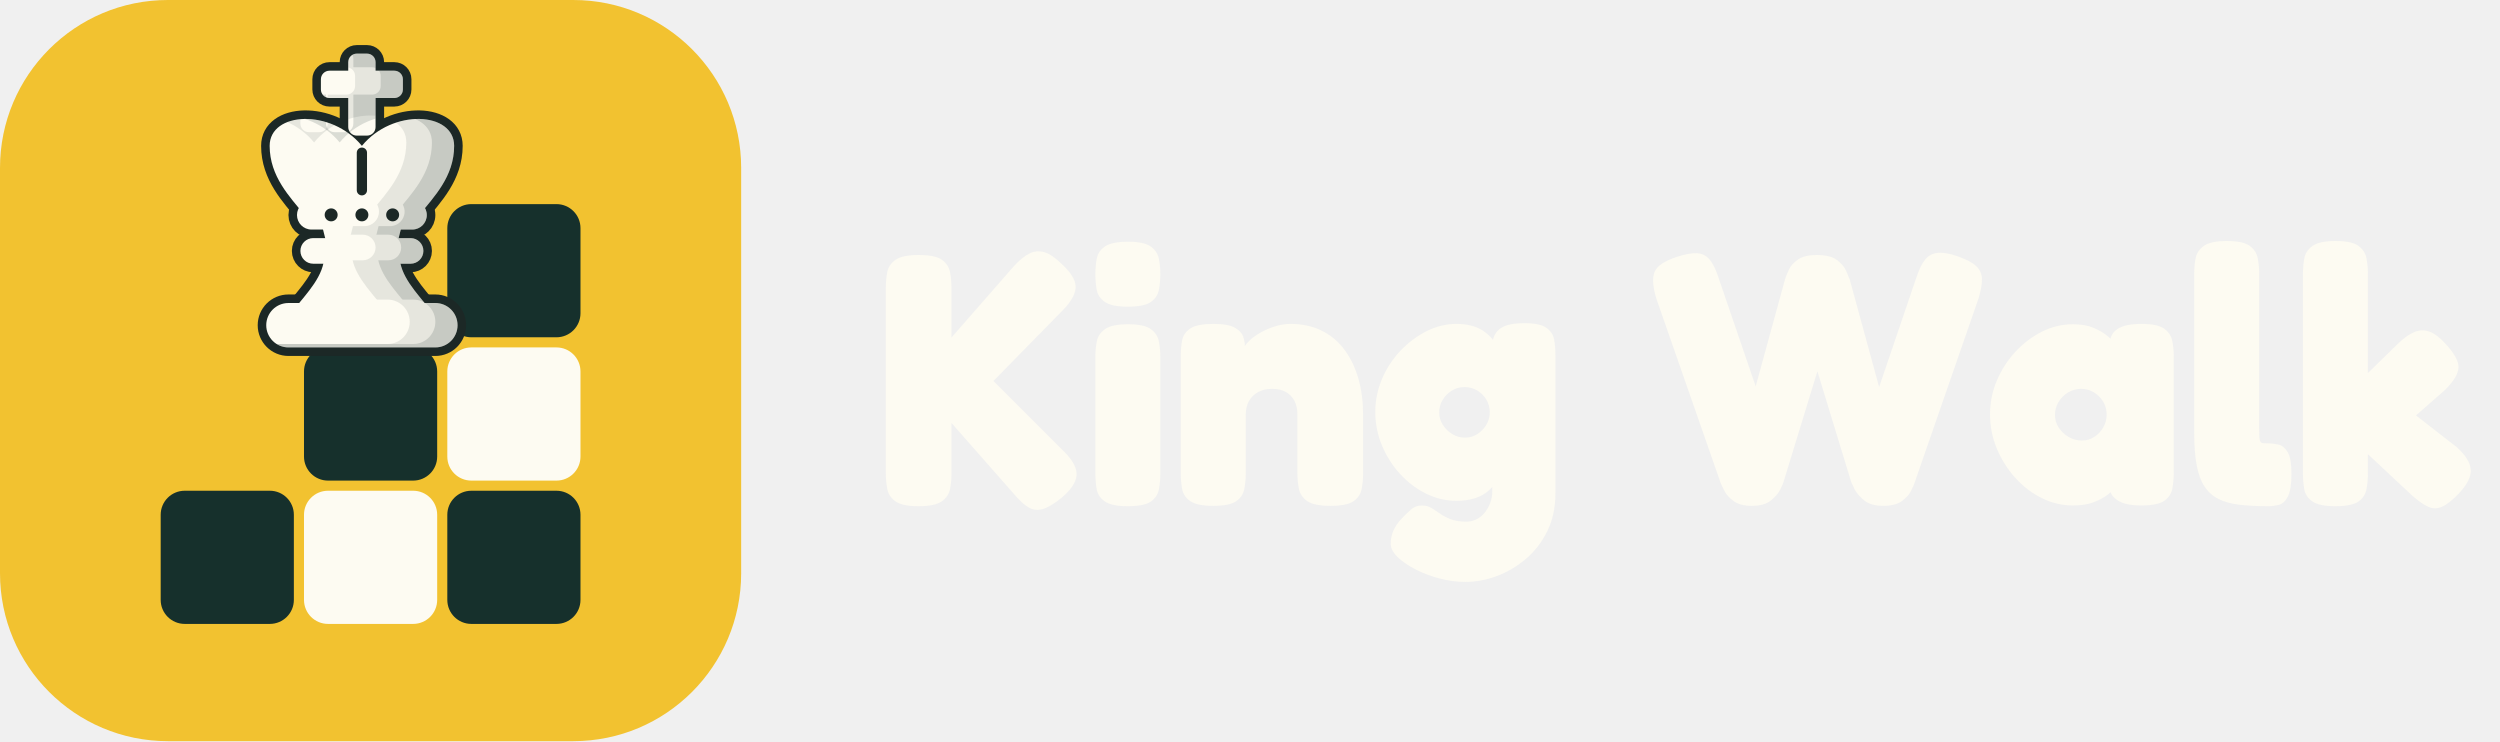
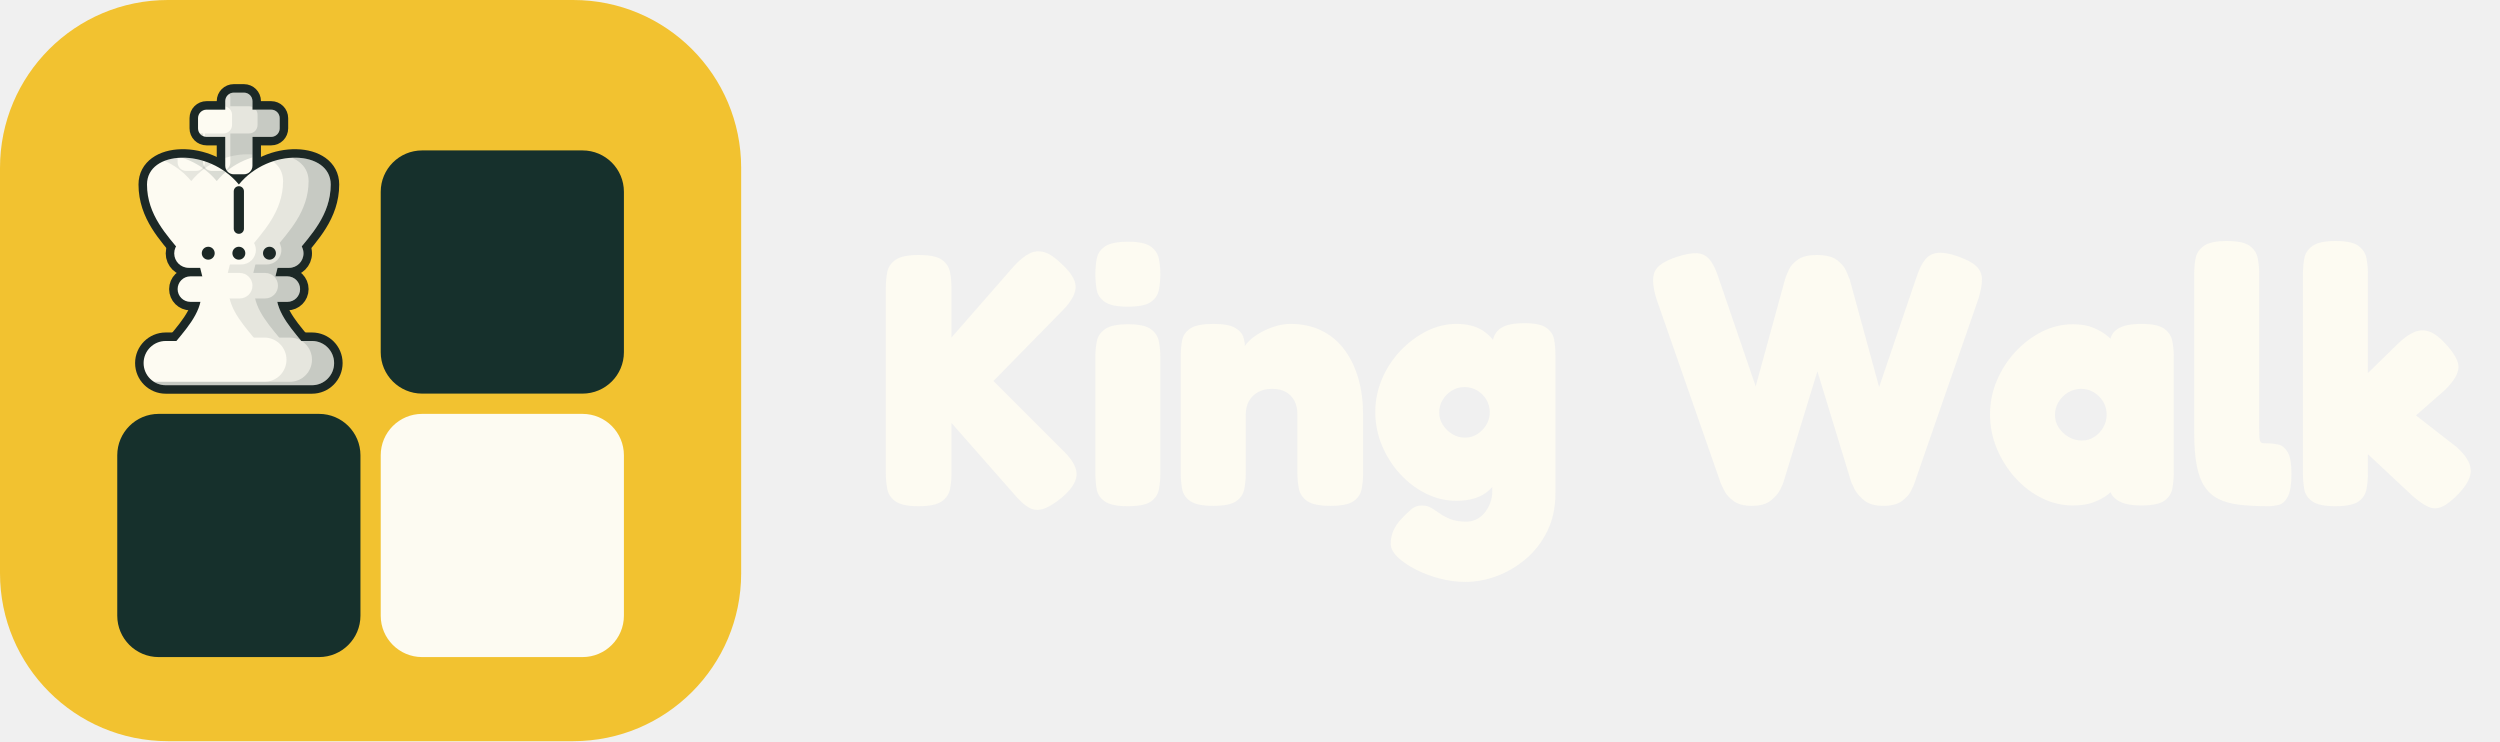
<svg xmlns="http://www.w3.org/2000/svg" viewBox="0 0 1727 512">
  <rect width="512" height="512" rx="116" fill="#f2c230" />
-   <rect x="111.0" y="339.0" width="92.0" height="92.0" rx="16.6" fill="#16302c" />
-   <rect x="210.0" y="339.0" width="92.0" height="92.0" rx="16.6" fill="#fdfbf2" />
-   <rect x="210.0" y="240.0" width="92.0" height="92.0" rx="16.6" fill="#16302c" />
-   <rect x="309.0" y="339.0" width="92.0" height="92.0" rx="16.6" fill="#16302c" />
-   <rect x="309.0" y="240.0" width="92.0" height="92.0" rx="16.6" fill="#fdfbf2" />
-   <rect x="309.0" y="141.0" width="92.0" height="92.0" rx="16.6" fill="#16302c" />
-   <svg x="132.0" y="27.6" width="236" height="236" viewBox="0 0 100 100">
+   <rect x="81" y="285.909" width="168" height="168" rx="28.6" fill="#16302c" />
+   <rect x="263" y="285.909" width="168" height="168" rx="28.6" fill="#fdfbf2" />
+   <rect x="263" y="103.909" width="168" height="168" rx="28.6" fill="#16302c" />
+   <svg x="47.5" y="54.6" width="235.0" height="235.0" viewBox="0 0 100 100">
    <g stroke-linejoin="round" stroke-linecap="round">
      <g fill="#1c2826" stroke="#1c2826" stroke-width="5">
        <rect x="46" y="4" width="8" height="24" rx="2.5" />
        <rect x="38" y="9" width="24" height="8" rx="2.5" />
        <path d="M23 31 C23 21 41 20 50 31 C59 20 77 21 77 31 C77 40 71 46 67 51 L33 51 C29 46 23 40 23 31 Z" />
        <rect x="31" y="47" width="38" height="8.5" rx="4.25" />
        <path d="M38 53 L62 53 L60 61 L40 61 Z" />
        <rect x="32" y="58" width="36" height="7.5" rx="3.75" />
        <path d="M39 63 L61 63 C61 69 66 74 70 79 L30 79 C34 74 39 69 39 63 Z" />
        <rect x="22" y="77" width="56" height="13" rx="6.5" />
      </g>
      <g fill="#fdfbf2">
        <rect x="46" y="4" width="8" height="24" rx="2.5" />
        <rect x="38" y="9" width="24" height="8" rx="2.5" />
        <path d="M23 31 C23 21 41 20 50 31 C59 20 77 21 77 31 C77 40 71 46 67 51 L33 51 C29 46 23 40 23 31 Z" />
        <rect x="31" y="47" width="38" height="8.5" rx="4.25" />
        <path d="M38 53 L62 53 L60 61 L40 61 Z" />
        <rect x="32" y="58" width="36" height="7.5" rx="3.75" />
        <path d="M39 63 L61 63 C61 69 66 74 70 79 L30 79 C34 74 39 69 39 63 Z" />
        <rect x="22" y="77" width="56" height="13" rx="6.5" />
      </g>
      <mask id="icon-ms-wk">
        <g fill="#fff">
          <rect x="46" y="4" width="8" height="24" rx="2.5" />
          <rect x="38" y="9" width="24" height="8" rx="2.5" />
          <path d="M23 31 C23 21 41 20 50 31 C59 20 77 21 77 31 C77 40 71 46 67 51 L33 51 C29 46 23 40 23 31 Z" />
          <rect x="31" y="47" width="38" height="8.5" rx="4.25" />
          <path d="M38 53 L62 53 L60 61 L40 61 Z" />
          <rect x="32" y="58" width="36" height="7.5" rx="3.75" />
          <path d="M39 63 L61 63 C61 69 66 74 70 79 L30 79 C34 74 39 69 39 63 Z" />
          <rect x="22" y="77" width="56" height="13" rx="6.5" />
        </g>
        <g fill="#000" transform="translate(-14 -1)">
          <rect x="46" y="4" width="8" height="24" rx="2.5" />
          <rect x="38" y="9" width="24" height="8" rx="2.5" />
          <path d="M23 31 C23 21 41 20 50 31 C59 20 77 21 77 31 C77 40 71 46 67 51 L33 51 C29 46 23 40 23 31 Z" />
          <rect x="31" y="47" width="38" height="8.5" rx="4.25" />
          <path d="M38 53 L62 53 L60 61 L40 61 Z" />
          <rect x="32" y="58" width="36" height="7.5" rx="3.75" />
          <path d="M39 63 L61 63 C61 69 66 74 70 79 L30 79 C34 74 39 69 39 63 Z" />
          <rect x="22" y="77" width="56" height="13" rx="6.5" />
        </g>
      </mask>
      <rect width="100" height="100" fill="rgba(24,44,40,0.1)" mask="url(#icon-ms-wk)" />
      <mask id="icon-mc-wk">
        <g fill="#fff">
          <rect x="46" y="4" width="8" height="24" rx="2.5" />
          <rect x="38" y="9" width="24" height="8" rx="2.5" />
          <path d="M23 31 C23 21 41 20 50 31 C59 20 77 21 77 31 C77 40 71 46 67 51 L33 51 C29 46 23 40 23 31 Z" />
          <rect x="31" y="47" width="38" height="8.5" rx="4.25" />
          <path d="M38 53 L62 53 L60 61 L40 61 Z" />
          <rect x="32" y="58" width="36" height="7.5" rx="3.75" />
          <path d="M39 63 L61 63 C61 69 66 74 70 79 L30 79 C34 74 39 69 39 63 Z" />
          <rect x="22" y="77" width="56" height="13" rx="6.5" />
        </g>
        <g fill="#000" transform="translate(-6.5 -1)">
          <rect x="46" y="4" width="8" height="24" rx="2.5" />
          <rect x="38" y="9" width="24" height="8" rx="2.5" />
          <path d="M23 31 C23 21 41 20 50 31 C59 20 77 21 77 31 C77 40 71 46 67 51 L33 51 C29 46 23 40 23 31 Z" />
          <rect x="31" y="47" width="38" height="8.5" rx="4.25" />
          <path d="M38 53 L62 53 L60 61 L40 61 Z" />
          <rect x="32" y="58" width="36" height="7.5" rx="3.75" />
          <path d="M39 63 L61 63 C61 69 66 74 70 79 L30 79 C34 74 39 69 39 63 Z" />
          <rect x="22" y="77" width="56" height="13" rx="6.5" />
        </g>
      </mask>
      <rect width="100" height="100" fill="rgba(24,44,40,0.15)" mask="url(#icon-mc-wk)" />
      <g fill="none" stroke="#1c2826" stroke-width="3">
        <circle cx="41" cy="51.2" r="1.9" stroke="none" fill="#1c2826" />
        <circle cx="50" cy="51.2" r="1.9" stroke="none" fill="#1c2826" />
        <circle cx="59" cy="51.2" r="1.9" stroke="none" fill="#1c2826" />
        <path d="M50 33 V44" />
      </g>
    </g>
  </svg>
  <path transform="translate(602 106) scale(0.2479)" d="M131 983Q86 983 67.0 969.5Q48 956 44.0 934.5Q40 913 40 891V374Q40 352 44.0 331.0Q48 310 67.0 296.5Q86 283 132 283Q178 283 196.5 296.5Q215 310 219.0 331.0Q223 352 223 375V513L397 314Q420 289 440.0 279.0Q460 269 481.0 275.0Q502 281 527 305Q568 342 569.0 370.0Q570 398 536 434L340 634L537 831Q574 868 571.5 897.5Q569 927 528 961Q498 985 477.0 991.0Q456 997 438.0 986.5Q420 976 398 950L223 751V892Q223 914 219.0 935.0Q215 956 196.0 969.5Q177 983 131 983ZM714 983Q669 983 650.0 969.5Q631 956 627.5 935.0Q624 914 624 892V566Q624 544 628.0 523.5Q632 503 651.0 489.5Q670 476 715 476Q760 476 778.5 489.5Q797 503 801.0 524.0Q805 545 805 568V893Q805 915 801.0 936.0Q797 957 778.5 970.0Q760 983 714 983ZM714 427Q669 427 650.0 413.5Q631 400 627.5 379.0Q624 358 624 336Q624 313 628.0 292.5Q632 272 651.0 259.0Q670 246 715 246Q760 246 778.5 259.5Q797 273 801.0 294.0Q805 315 805 337Q805 359 801.0 380.0Q797 401 778.5 414.0Q760 427 714 427ZM952 982Q907 982 888.0 968.5Q869 955 865.5 934.0Q862 913 862 891V562Q862 540 866.0 520.0Q870 500 889.0 487.5Q908 475 953 475Q994 475 1012.5 485.5Q1031 496 1036.0 511.0Q1041 526 1040.5 538.5Q1040 551 1042 554L1034 560Q1033 545 1045.5 530.0Q1058 515 1078.5 502.5Q1099 490 1122.5 482.5Q1146 475 1167 475Q1217 475 1255.0 494.0Q1293 513 1318.5 547.5Q1344 582 1357.0 628.0Q1370 674 1370 728V892Q1370 914 1366.0 935.0Q1362 956 1343.5 969.0Q1325 982 1279 982Q1233 982 1214.0 968.5Q1195 955 1191.0 934.0Q1187 913 1187 891V728Q1187 705 1178.5 689.0Q1170 673 1154.5 664.5Q1139 656 1116 656Q1094 656 1077.5 665.0Q1061 674 1052.0 690.0Q1043 706 1043 728V892Q1043 914 1039.0 935.0Q1035 956 1016.5 969.0Q998 982 952 982ZM1655 1194Q1620 1194 1583.5 1184.5Q1547 1175 1516.0 1159.0Q1485 1143 1466.0 1124.5Q1447 1106 1447 1088Q1447 1068 1454.5 1051.0Q1462 1034 1477 1018Q1493 1001 1505.0 991.0Q1517 981 1534 981Q1549 981 1560.5 988.0Q1572 995 1584.0 1003.5Q1596 1012 1613.5 1019.0Q1631 1026 1658 1026Q1673 1026 1686.0 1019.5Q1699 1013 1708.5 1001.5Q1718 990 1724.0 974.5Q1730 959 1730 941V529Q1734 499 1755.0 486.0Q1776 473 1819 473Q1863 473 1881.0 486.0Q1899 499 1902.5 519.5Q1906 540 1906 562V947Q1906 1006 1883.5 1052.0Q1861 1098 1824.0 1129.5Q1787 1161 1743.0 1177.5Q1699 1194 1655 1194ZM1630 968Q1586 968 1545.5 948.0Q1505 928 1473.0 893.0Q1441 858 1422.5 813.5Q1404 769 1404 720Q1404 673 1422.5 629.0Q1441 585 1473.5 550.5Q1506 516 1546.5 495.5Q1587 475 1630 475Q1674 475 1702.5 493.0Q1731 511 1747.5 544.0Q1764 577 1771.0 622.5Q1778 668 1778 723Q1778 799 1765.5 854.0Q1753 909 1721.0 938.5Q1689 968 1630 968ZM1654 792Q1673 792 1688.5 782.0Q1704 772 1713.5 756.0Q1723 740 1723 722Q1723 702 1713.5 686.0Q1704 670 1688.0 660.5Q1672 651 1652 651Q1633 651 1617.0 661.0Q1601 671 1591.5 687.0Q1582 703 1582 722Q1582 740 1592.0 756.0Q1602 772 1618.5 782.0Q1635 792 1654 792ZM2453 982Q2421 982 2403.0 969.0Q2385 956 2377.0 940.5Q2369 925 2367 920L2187 404Q2172 354 2182.5 329.5Q2193 305 2245 288Q2279 277 2300.0 278.0Q2321 279 2335.0 295.0Q2349 311 2360 345L2464 649L2546 350Q2549 340 2556.5 324.0Q2564 308 2582.0 295.5Q2600 283 2634 283Q2672 283 2690.5 297.0Q2709 311 2716.0 327.0Q2723 343 2726 351L2808 651L2912 345Q2923 312 2936.5 295.5Q2950 279 2972.0 277.0Q2994 275 3028 287Q3064 300 3079.0 314.5Q3094 329 3094.5 350.0Q3095 371 3085 404L2906 920Q2904 926 2896.5 941.0Q2889 956 2871.0 969.0Q2853 982 2819 982Q2785 982 2766.0 966.5Q2747 951 2739.0 934.5Q2731 918 2730 915L2636 607L2542 914Q2541 919 2533.0 935.5Q2525 952 2506.5 967.0Q2488 982 2453 982ZM3538 981Q3493 981 3471.5 966.0Q3450 951 3451 932H3465Q3460 939 3445.5 950.5Q3431 962 3407.0 971.5Q3383 981 3348 981Q3303 981 3261.5 960.5Q3220 940 3187.5 904.0Q3155 868 3136.0 822.5Q3117 777 3117 727Q3117 678 3136.0 633.0Q3155 588 3188.0 552.5Q3221 517 3262.0 496.5Q3303 476 3348 476Q3382 476 3405.5 486.0Q3429 496 3443.5 508.0Q3458 520 3463 528H3452Q3451 503 3472.5 489.0Q3494 475 3539 475Q3584 475 3602.5 488.5Q3621 502 3625.0 523.0Q3629 544 3629 566V891Q3629 913 3625.0 934.0Q3621 955 3602.5 968.0Q3584 981 3538 981ZM3373 800Q3392 800 3407.5 790.0Q3423 780 3432.5 763.5Q3442 747 3442 728Q3442 708 3432.5 692.0Q3423 676 3407.0 666.0Q3391 656 3371 656Q3351 656 3334.5 666.0Q3318 676 3308.0 692.5Q3298 709 3298 729Q3298 748 3308.5 764.0Q3319 780 3336.0 790.0Q3353 800 3373 800ZM3893 983Q3847 983 3812.5 979.0Q3778 975 3754.0 963.0Q3730 951 3715.0 928.5Q3700 906 3693.0 869.5Q3686 833 3686 778V335Q3686 312 3690.0 291.5Q3694 271 3713.0 257.5Q3732 244 3777 244Q3822 244 3840.5 257.5Q3859 271 3863.0 292.0Q3867 313 3867 336V767Q3867 782 3867.5 790.5Q3868 799 3870.5 803.0Q3873 807 3878.5 807.5Q3884 808 3894 808Q3907 808 3921.5 811.5Q3936 815 3946.5 832.5Q3957 850 3957 893Q3957 938 3946.5 957.0Q3936 976 3921.0 979.5Q3906 983 3893 983ZM4417 818Q4454 851 4456.5 880.5Q4459 910 4423 948Q4396 976 4376.5 984.5Q4357 993 4338.0 984.5Q4319 976 4293 953L4170 838V893Q4170 915 4166.0 936.0Q4162 957 4143.5 970.0Q4125 983 4079 983Q4034 983 4015.0 969.5Q3996 956 3992.5 935.0Q3989 914 3989 892V335Q3989 312 3993.0 291.5Q3997 271 4016.0 257.5Q4035 244 4080 244Q4125 244 4143.5 257.5Q4162 271 4166.0 292.0Q4170 313 4170 336V612L4255 529Q4279 506 4300.0 497.5Q4321 489 4341.5 496.5Q4362 504 4385 529Q4424 571 4422.5 597.0Q4421 623 4385 659L4304 730Z" fill="#fdfbf2" />
</svg>
